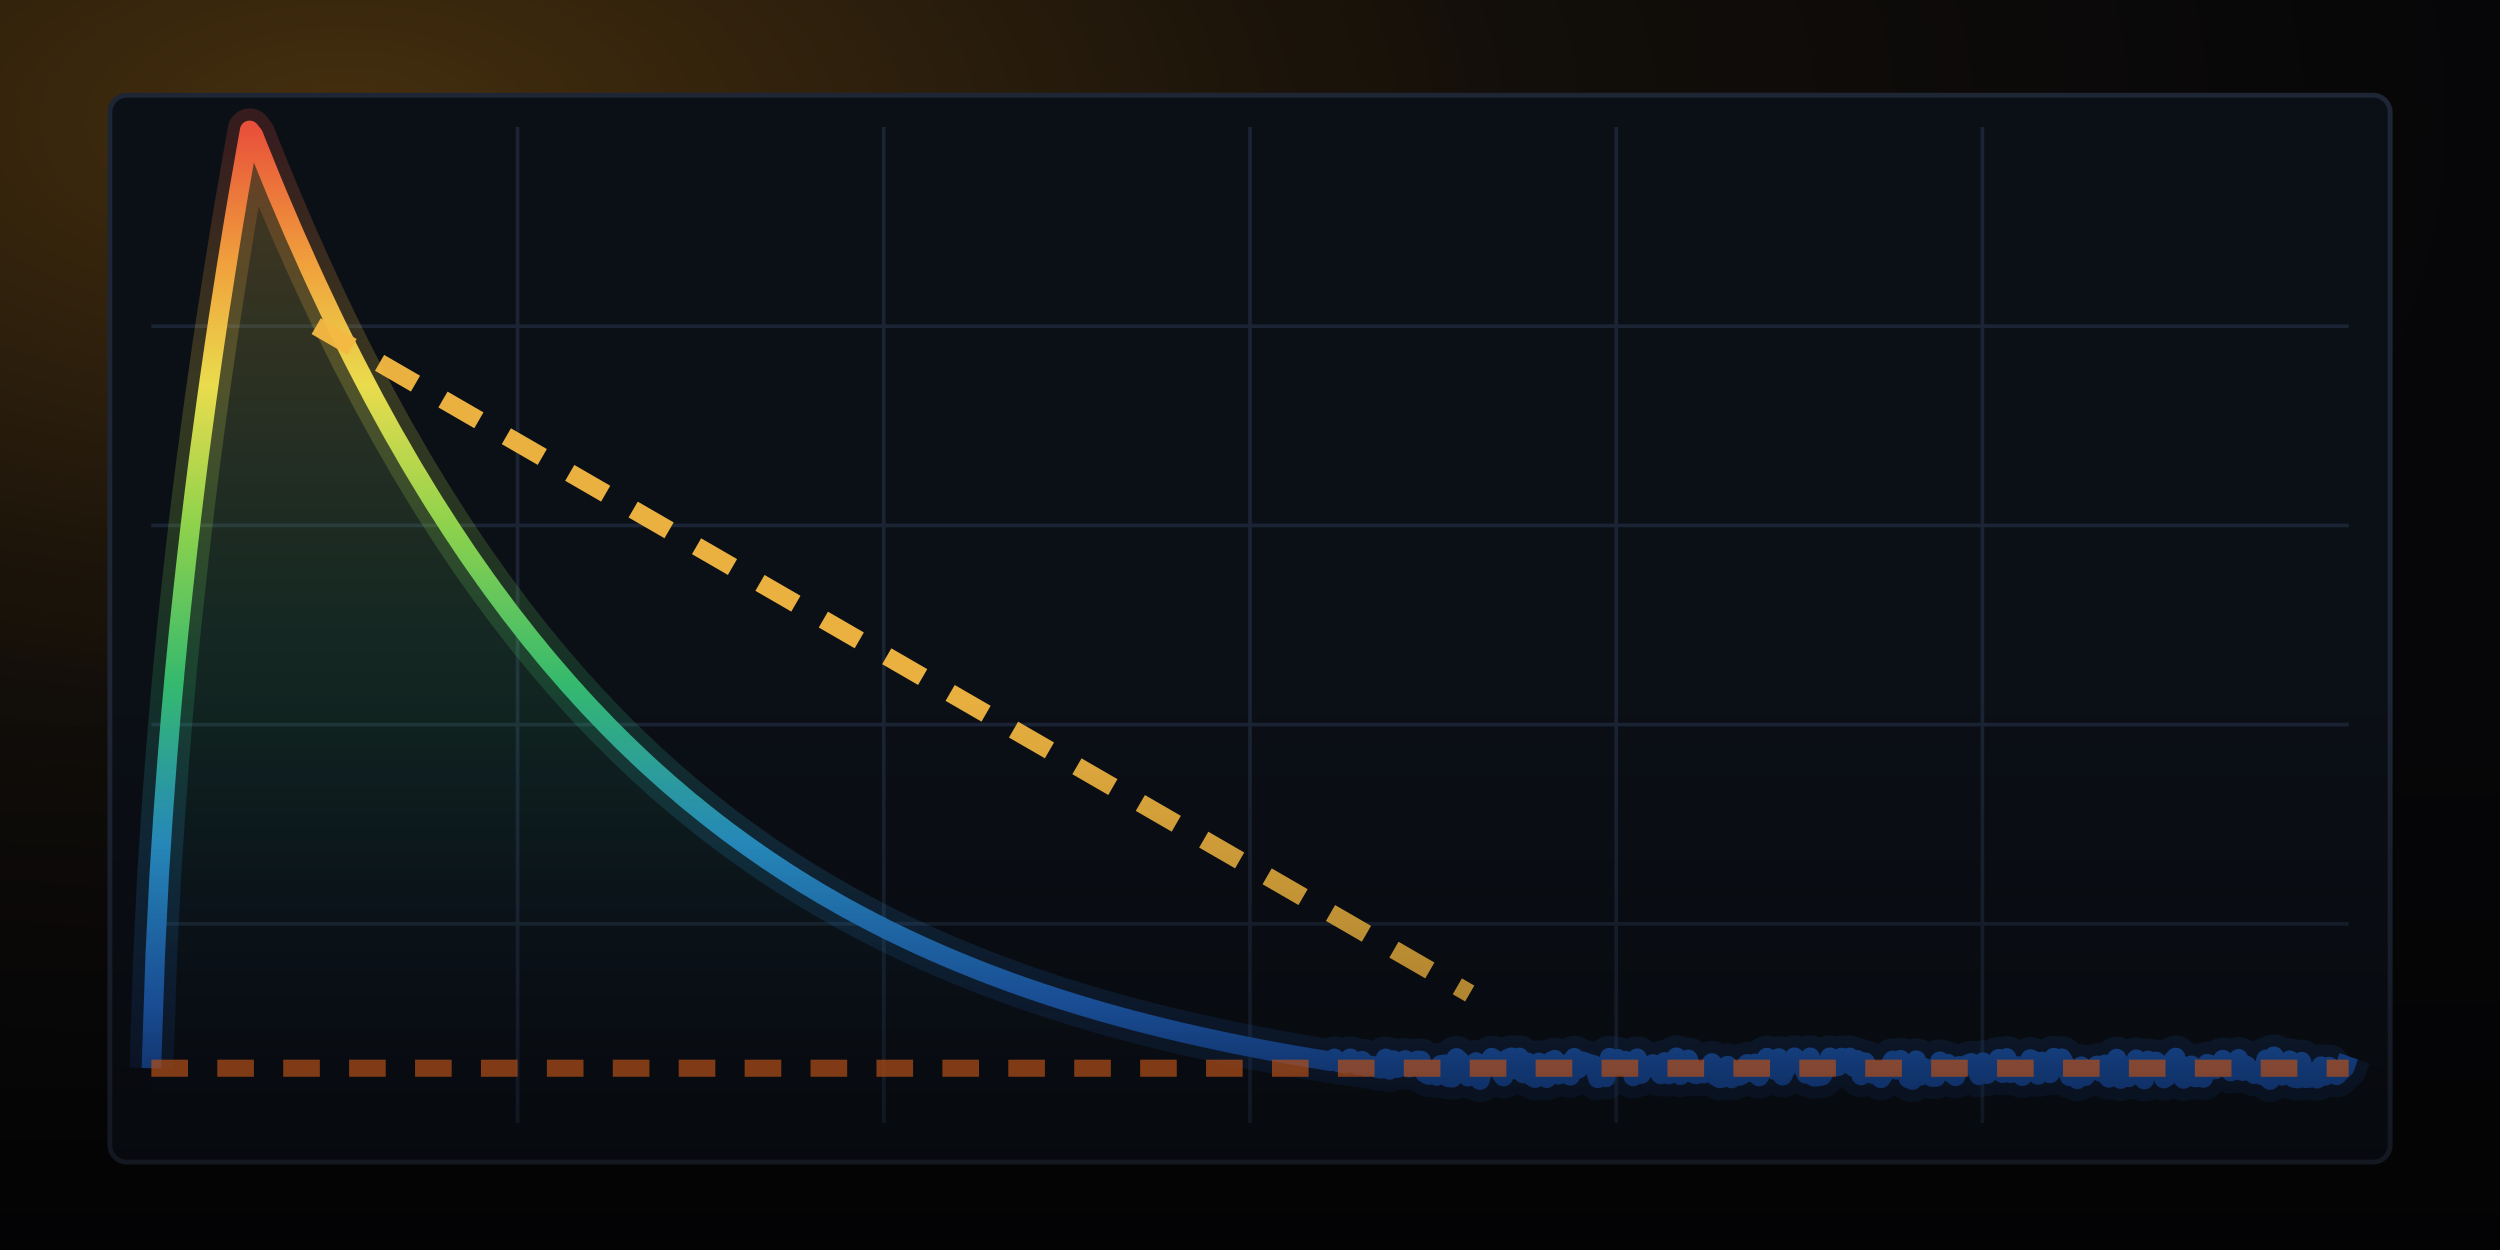
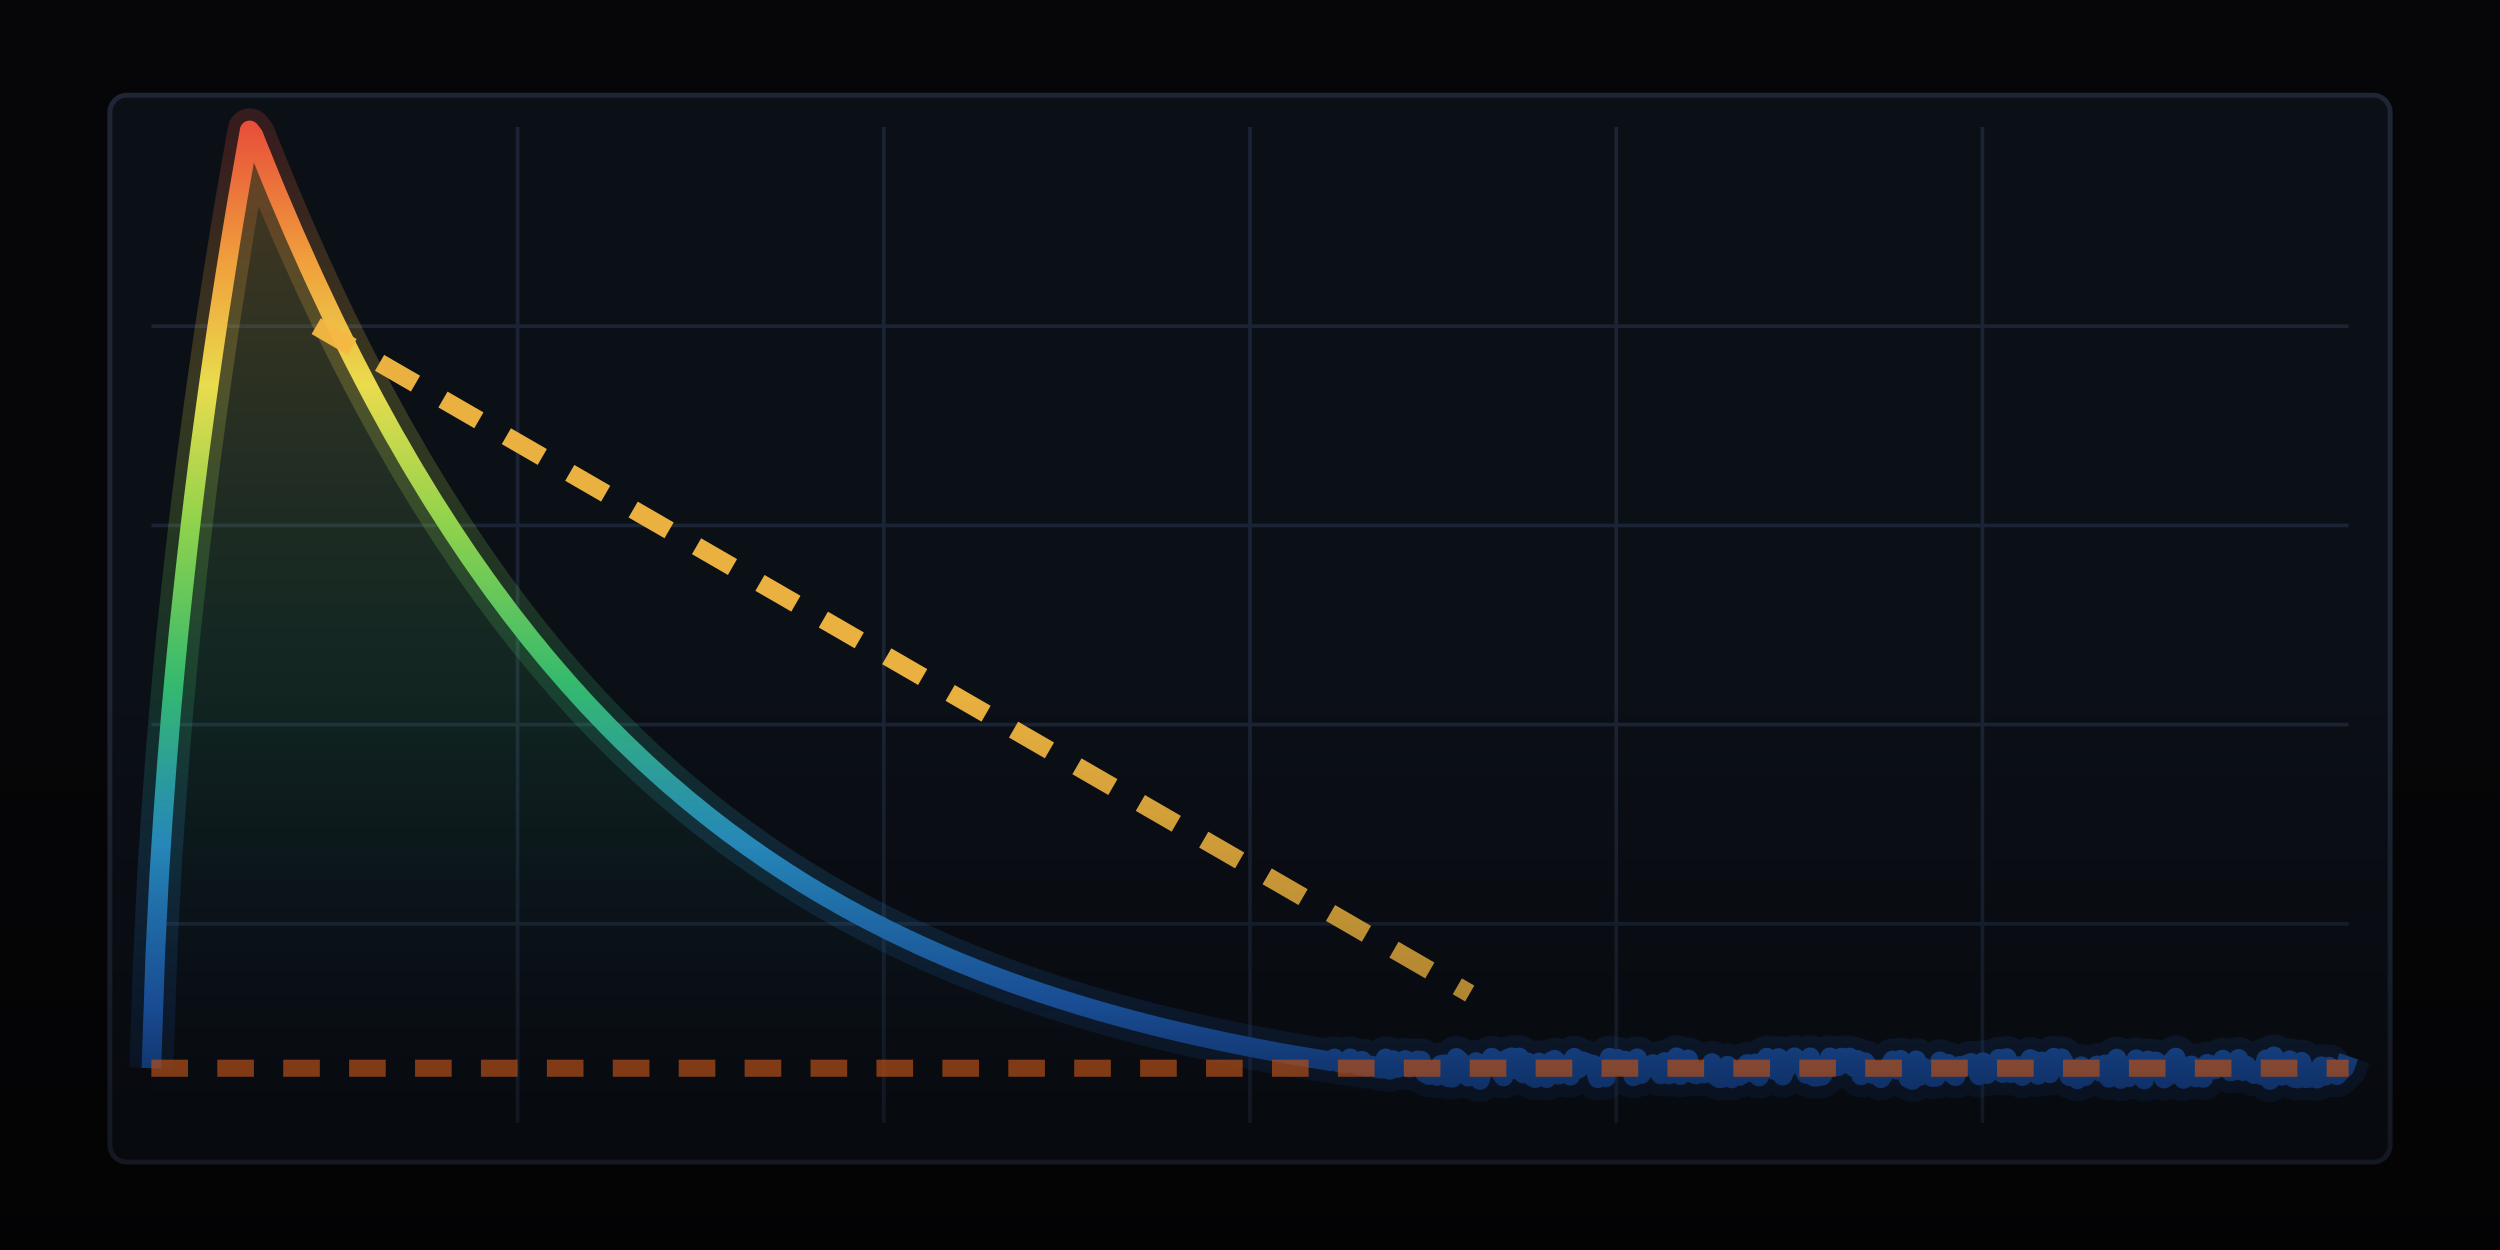
<svg xmlns="http://www.w3.org/2000/svg" preserveAspectRatio="xMidYMid meet" viewBox="0 0 2048 1024" role="img">
  <defs>
    <radialGradient id="amb_b05" cx="14%" cy="10%" r="85%">
      <stop offset="0" stop-color="#f5a020" stop-opacity="0.26" />
      <stop offset="0.55" stop-color="#f5a020" stop-opacity="0.05" />
      <stop offset="1" stop-color="#f5a020" stop-opacity="0" />
    </radialGradient>
    <linearGradient id="vig_b05" x1="0" y1="0" x2="0" y2="1">
      <stop offset="0.55" stop-color="#000" stop-opacity="0" />
      <stop offset="1" stop-color="#000" stop-opacity="0.45" />
    </linearGradient>
    <linearGradient id="lvl_b05" gradientUnits="userSpaceOnUse" x1="0" y1="104" x2="0" y2="920">
      <stop offset="0" stop-color="#e8503a" />
      <stop offset="0.14" stop-color="#f0a23c" />
      <stop offset="0.26" stop-color="#e9dc4d" />
      <stop offset="0.4" stop-color="#8ed24c" />
      <stop offset="0.56" stop-color="#34b96e" />
      <stop offset="0.72" stop-color="#2b9ad2" />
      <stop offset="0.88" stop-color="#2166c4" />
      <stop offset="1" stop-color="#143a86" />
    </linearGradient>
    <linearGradient id="fill_b05" gradientUnits="userSpaceOnUse" x1="0" y1="104" x2="0" y2="920">
      <stop offset="0" stop-color="#f0a23c" stop-opacity="0.28" />
      <stop offset="0.6" stop-color="#34b96e" stop-opacity="0.12" />
      <stop offset="1" stop-color="#2166c4" stop-opacity="0" />
    </linearGradient>
  </defs>
  <rect width="2048" height="1024" fill="#060608" />
-   <rect width="2048" height="1024" fill="url(#amb_b05)" />
  <rect x="90" y="78" width="1868" height="874" rx="14" fill="#0b0f16" stroke="#1e2635" stroke-width="4" />
  <line x1="124" y1="756.8" x2="1924" y2="756.8" stroke="#1b2434" stroke-width="3" />
  <line x1="124" y1="593.6" x2="1924" y2="593.6" stroke="#1b2434" stroke-width="3" />
  <line x1="124" y1="430.4" x2="1924" y2="430.4" stroke="#1b2434" stroke-width="3" />
  <line x1="124" y1="267.2" x2="1924" y2="267.2" stroke="#1b2434" stroke-width="3" />
  <line x1="424" y1="104" x2="424" y2="920" stroke="#1b2434" stroke-width="3" />
  <line x1="724" y1="104" x2="724" y2="920" stroke="#1b2434" stroke-width="3" />
  <line x1="1024" y1="104" x2="1024" y2="920" stroke="#1b2434" stroke-width="3" />
  <line x1="1324" y1="104" x2="1324" y2="920" stroke="#1b2434" stroke-width="3" />
  <line x1="1624" y1="104" x2="1624" y2="920" stroke="#1b2434" stroke-width="3" />
  <path d="M124,875.1L127.2,781.5L130.4,717.3L133.7,666.6L136.9,623.2L140.1,584.4L143.3,549L146.5,516.2L149.8,485.4L153,456.4L156.2,428.7L159.4,402.3L162.6,376.9L165.9,352.4L169.1,328.8L172.3,306L175.5,283.8L178.7,262.2L182,241.2L185.2,220.7L188.4,200.7L191.6,181.1L194.8,162L198.1,143.2L201.3,124.8L204.5,106.8L207.7,110.9L210.9,119.1L214.2,127.1L217.4,135.1L220.6,143L223.8,150.8L227,158.6L230.3,166.3L233.5,173.8L236.7,181.3L239.9,188.8L243.1,196.1L246.4,203.4L249.6,210.6L252.8,217.8L256,224.8L259.2,231.8L262.5,238.8L265.7,245.6L268.9,252.4L272.1,259.1L275.3,265.8L278.6,272.4L281.8,278.9L285,285.3L288.2,291.7L291.4,298L294.7,304.3L297.9,310.5L301.1,316.6L304.3,322.7L307.5,328.7L310.8,334.7L314,340.6L317.2,346.4L320.4,352.2L323.6,357.9L326.9,363.5L330.1,369.1L333.3,374.7L336.5,380.2L339.7,385.6L343,391L346.2,396.3L349.4,401.6L352.6,406.8L355.8,412L359.1,417.1L362.3,422.1L365.5,427.1L368.7,432.1L371.9,437L375.2,441.9L378.4,446.7L381.6,451.5L384.8,456.2L388,460.8L391.3,465.5L394.5,470L397.7,474.6L400.9,479L404.1,483.5L407.4,487.9L410.6,492.2L413.8,496.5L417,500.8L420.2,505L423.5,509.2L426.7,513.3L429.9,517.4L433.1,521.5L436.3,525.5L439.6,529.4L442.8,533.4L446,537.3L449.2,541.1L452.4,544.9L455.7,548.7L458.9,552.4L462.1,556.1L465.3,559.8L468.5,563.4L471.8,567L475,570.6L478.2,574.1L481.4,577.6L484.6,581L487.9,584.4L491.1,587.8L494.3,591.1L497.5,594.5L500.7,597.7L504,601L507.2,604.2L510.4,607.4L513.6,610.5L516.8,613.6L520.1,616.7L523.3,619.8L526.5,622.8L529.7,625.8L532.9,628.7L536.2,631.7L539.4,634.6L542.6,637.4L545.8,640.3L549,643.1L552.3,645.9L555.5,648.6L558.7,651.4L561.9,654.1L565.1,656.8L568.4,659.4L571.6,662L574.8,664.6L578,667.2L581.2,669.7L584.5,672.3L587.7,674.8L590.9,677.2L594.1,679.7L597.3,682.1L600.6,684.5L603.8,686.8L607,689.2L610.2,691.5L613.4,693.8L616.7,696.1L619.9,698.3L623.1,700.6L626.3,702.8L629.5,705L632.8,707.1L636,709.3L639.2,711.4L642.4,713.5L645.6,715.6L648.9,717.6L652.1,719.7L655.3,721.7L658.5,723.7L661.7,725.7L665,727.6L668.2,729.6L671.4,731.5L674.6,733.4L677.8,735.2L681.1,737.1L684.3,738.9L687.5,740.8L690.7,742.6L693.9,744.4L697.2,746.1L700.4,747.9L703.6,749.6L706.8,751.3L710,753L713.3,754.7L716.5,756.4L719.7,758L722.9,759.6L726.1,761.3L729.4,762.9L732.6,764.4L735.8,766L739,767.5L742.2,769.1L745.5,770.6L748.7,772.1L751.9,773.6L755.1,775.1L758.3,776.5L761.6,778L764.8,779.4L768,780.8L771.2,782.2L774.4,783.6L777.7,785L780.9,786.3L784.1,787.7L787.3,789L790.5,790.3L793.8,791.6L797,792.9L800.2,794.2L803.4,795.5L806.6,796.7L809.9,798L813.1,799.2L816.3,800.4L819.5,801.6L822.7,802.8L826,804L829.2,805.2L832.4,806.3L835.6,807.5L838.8,808.6L842.1,809.7L845.3,810.8L848.5,811.9L851.7,813L854.9,814.1L858.2,815.1L861.4,816.2L864.6,817.2L867.8,818.3L871,819.3L874.3,820.3L877.5,821.3L880.7,822.3L883.9,823.3L887.1,824.3L890.4,825.2L893.6,826.2L896.8,827.1L900,828.1L903.2,829L906.5,829.9L909.7,830.8L912.9,831.7L916.1,832.6L919.3,833.5L922.6,834.3L925.8,835.2L929,836.1L932.2,836.9L935.4,837.7L938.7,838.6L941.9,839.4L945.1,840.2L948.3,841L951.5,841.8L954.8,842.6L958,843.4L961.2,844.1L964.4,844.9L967.6,845.7L970.9,846.4L974.1,847.1L977.3,847.9L980.5,848.6L983.7,849.3L987,850L990.2,850.7L993.4,851.4L996.6,852.1L999.8,852.8L1003.1,853.5L1006.3,854.2L1009.5,854.8L1012.7,855.5L1015.9,856.1L1019.2,856.8L1022.4,857.4L1025.6,858L1028.8,858.7L1032.1,859.3L1035.3,859.9L1038.5,860.5L1041.7,861.1L1044.9,861.7L1048.2,862.3L1051.4,862.9L1054.6,863.4L1057.8,864L1061,864.6L1064.3,865.1L1067.5,865.7L1070.7,866.2L1073.9,866.8L1077.1,867.3L1080.4,867.8L1083.6,868.3L1086.8,868.9L1090,869.4L1093.2,867L1096.5,870.4L1099.7,870.9L1102.9,871.4L1106.1,866.9L1109.3,870.4L1112.6,872.8L1115.8,868.9L1119,873.8L1122.2,872.7L1125.4,873.2L1128.7,875.2L1131.9,875.6L1135.1,867L1138.3,876.5L1141.5,868.4L1144.8,875L1148,872.3L1151.2,868.3L1154.4,874.8L1157.6,871L1160.9,868.7L1164.1,868.8L1167.3,879L1170.5,880.7L1173.7,876.7L1177,881.5L1180.2,872.3L1183.4,871.8L1186.6,882.6L1189.8,882.9L1193.1,866.6L1196.3,869.5L1199.5,875.3L1202.7,882.1L1205.9,873.6L1209.2,870L1212.4,884.8L1215.6,873.3L1218.8,871.2L1222,866.4L1225.3,868.4L1228.5,877.3L1231.7,881.9L1234.9,867.4L1238.1,866.1L1241.4,876.2L1244.6,866.2L1247.8,879.4L1251,870.1L1254.2,881.2L1257.5,883.3L1260.7,870.3L1263.9,878L1267.1,883.3L1270.3,869.7L1273.6,868.1L1276.8,880.5L1280,879.3L1283.2,871.6L1286.4,881.3L1289.7,866.5L1292.9,875.6L1296.1,869.3L1299.3,870.4L1302.5,871.6L1305.8,872.4L1309,883.4L1312.2,880.8L1315.4,882.7L1318.6,866.4L1321.9,873.2L1325.1,867.3L1328.3,873.1L1331.5,868.8L1334.7,870.5L1338,881.8L1341.2,866.9L1344.4,879.9L1347.6,873.4L1350.8,874L1354.1,871.6L1357.3,875.3L1360.5,880.2L1363.7,869.9L1366.9,880.3L1370.2,873.8L1373.4,866.1L1376.6,880.8L1379.8,871L1383,867.8L1386.3,879.1L1389.5,880.2L1392.7,878.2L1395.9,879.5L1399.1,877L1402.4,870.8L1405.6,881.5L1408.8,883.5L1412,882.8L1415.2,872.9L1418.5,883.5L1421.7,878.8L1424.9,881.5L1428.1,879.6L1431.3,871.5L1434.6,878.4L1437.8,871.1L1441,881.9L1444.2,876.1L1447.4,866.4L1450.7,871.8L1453.9,876.7L1457.1,866.7L1460.3,881.2L1463.5,874.4L1466.8,870.6L1470,866.1L1473.2,872.1L1476.4,872.8L1479.6,879.8L1482.9,866.1L1486.1,882.1L1489.3,881.9L1492.5,881.3L1495.7,876L1499,866.1L1502.2,870.9L1505.4,873.7L1508.6,866.3L1511.8,871.3L1515.1,866.2L1518.3,874L1521.5,868.2L1524.7,881L1527.9,870.1L1531.2,877.4L1534.4,880L1537.6,876.9L1540.8,883.4L1544,878.8L1547.3,874.1L1550.5,868.7L1553.7,876.4L1556.9,868.1L1560.1,872.2L1563.4,883.4L1566.6,884.8L1569.8,868.5L1573,881.4L1576.2,874.7L1579.5,876.1L1582.7,882.3L1585.9,882.3L1589.1,869.4L1592.3,873.6L1595.6,871.3L1598.8,879.2L1602,881.7L1605.2,873.1L1608.4,873.8L1611.7,871.8L1614.9,870.7L1618.1,874L1621.3,881L1624.5,870.1L1627.8,880L1631,875.2L1634.2,873.3L1637.4,867.3L1640.6,879.2L1643.9,866.7L1647.1,879.2L1650.3,875.9L1653.5,873.3L1656.7,881.6L1660,878.4L1663.2,867.5L1666.4,869L1669.6,880.6L1672.8,869.5L1676.1,878L1679.3,879.3L1682.5,866.4L1685.7,873L1688.9,866.9L1692.2,872.9L1695.4,881.7L1698.6,877.1L1701.8,884.2L1705,873.4L1708.3,881.6L1711.5,876.3L1714.7,876.2L1717.9,872.7L1721.1,878.3L1724.4,871.9L1727.6,883L1730.8,875.4L1734,867.2L1737.2,884L1740.5,881.6L1743.7,882.6L1746.9,873.6L1750.1,867.7L1753.3,872.6L1756.6,884.4L1759.8,868.7L1763,874L1766.2,869.5L1769.4,872.6L1772.7,883.6L1775.9,881.4L1779.1,870L1782.3,866.3L1785.5,879.9L1788.8,883.9L1792,873.8L1795.2,872.7L1798.4,882.7L1801.6,882.2L1804.9,883.1L1808.1,871.4L1811.3,872.5L1814.5,876.2L1817.7,872.9L1821,868L1824.2,873.7L1827.4,877.8L1830.6,876.8L1833.8,867.4L1837.1,877.5L1840.3,872.9L1843.5,877.5L1846.7,880L1849.9,878.5L1853.2,881L1856.4,867.8L1859.6,884.8L1862.8,865.3L1866,879.3L1869.3,881.4L1872.5,880L1875.7,868.5L1878.9,883L1882.1,883.6L1885.4,869.7L1888.6,883.4L1891.8,883.1L1895,882.6L1898.2,883.7L1901.5,873.4L1904.7,881.4L1907.9,873.7L1911.1,879.6L1914.3,880.9L1917.6,877.4L1920.8,874.6L1924,865.3L1924,920L124,920Z" fill="url(#fill_b05)" />
  <path d="M124,875.1L127.2,781.5L130.4,717.3L133.7,666.6L136.9,623.2L140.1,584.4L143.3,549L146.5,516.2L149.8,485.4L153,456.4L156.2,428.7L159.4,402.3L162.6,376.9L165.9,352.4L169.1,328.8L172.3,306L175.5,283.8L178.7,262.2L182,241.2L185.2,220.7L188.4,200.7L191.6,181.1L194.8,162L198.1,143.2L201.3,124.8L204.5,106.8L207.7,110.9L210.9,119.1L214.2,127.1L217.4,135.1L220.6,143L223.8,150.8L227,158.6L230.3,166.3L233.5,173.8L236.7,181.3L239.9,188.8L243.1,196.1L246.4,203.4L249.6,210.6L252.8,217.8L256,224.8L259.2,231.8L262.5,238.8L265.7,245.6L268.9,252.4L272.1,259.1L275.3,265.8L278.6,272.4L281.8,278.9L285,285.3L288.2,291.7L291.4,298L294.7,304.3L297.9,310.5L301.1,316.6L304.3,322.7L307.5,328.7L310.8,334.7L314,340.6L317.2,346.4L320.4,352.2L323.6,357.9L326.9,363.5L330.1,369.1L333.3,374.7L336.5,380.2L339.7,385.6L343,391L346.2,396.3L349.4,401.6L352.6,406.8L355.8,412L359.1,417.1L362.3,422.1L365.5,427.1L368.7,432.1L371.9,437L375.2,441.9L378.4,446.7L381.6,451.5L384.8,456.2L388,460.8L391.3,465.5L394.5,470L397.7,474.6L400.9,479L404.1,483.5L407.4,487.9L410.6,492.2L413.8,496.5L417,500.8L420.2,505L423.5,509.2L426.7,513.3L429.9,517.4L433.1,521.5L436.3,525.5L439.6,529.4L442.8,533.4L446,537.3L449.2,541.1L452.4,544.9L455.7,548.7L458.9,552.4L462.1,556.1L465.3,559.8L468.5,563.4L471.8,567L475,570.6L478.2,574.1L481.4,577.6L484.6,581L487.9,584.4L491.1,587.8L494.3,591.1L497.5,594.5L500.7,597.7L504,601L507.2,604.2L510.4,607.4L513.6,610.5L516.8,613.6L520.1,616.7L523.3,619.8L526.5,622.8L529.7,625.8L532.9,628.7L536.2,631.7L539.4,634.6L542.6,637.4L545.8,640.3L549,643.1L552.3,645.9L555.5,648.6L558.7,651.4L561.9,654.1L565.1,656.8L568.4,659.4L571.6,662L574.8,664.6L578,667.2L581.2,669.7L584.5,672.3L587.7,674.8L590.9,677.2L594.1,679.7L597.3,682.1L600.6,684.5L603.8,686.8L607,689.2L610.2,691.5L613.4,693.8L616.7,696.1L619.9,698.3L623.1,700.6L626.3,702.8L629.5,705L632.8,707.1L636,709.3L639.2,711.4L642.4,713.5L645.6,715.6L648.9,717.6L652.1,719.7L655.3,721.7L658.5,723.7L661.7,725.7L665,727.6L668.2,729.6L671.4,731.5L674.6,733.4L677.8,735.2L681.1,737.1L684.3,738.9L687.5,740.8L690.7,742.6L693.9,744.4L697.2,746.1L700.4,747.9L703.6,749.6L706.8,751.3L710,753L713.3,754.7L716.5,756.4L719.7,758L722.9,759.6L726.1,761.3L729.4,762.9L732.6,764.4L735.8,766L739,767.5L742.2,769.1L745.5,770.6L748.7,772.1L751.9,773.6L755.1,775.1L758.3,776.5L761.6,778L764.8,779.4L768,780.8L771.2,782.2L774.4,783.6L777.7,785L780.9,786.3L784.1,787.7L787.3,789L790.5,790.3L793.8,791.6L797,792.9L800.2,794.2L803.4,795.5L806.6,796.7L809.9,798L813.1,799.2L816.3,800.4L819.5,801.6L822.7,802.8L826,804L829.2,805.2L832.4,806.3L835.6,807.5L838.8,808.6L842.1,809.7L845.3,810.8L848.5,811.9L851.7,813L854.9,814.1L858.2,815.1L861.4,816.2L864.6,817.2L867.8,818.3L871,819.3L874.3,820.3L877.5,821.3L880.7,822.3L883.9,823.3L887.1,824.3L890.4,825.2L893.6,826.2L896.8,827.1L900,828.1L903.2,829L906.5,829.9L909.7,830.8L912.9,831.7L916.1,832.6L919.3,833.5L922.6,834.3L925.8,835.2L929,836.1L932.2,836.9L935.4,837.7L938.7,838.6L941.9,839.4L945.1,840.2L948.3,841L951.5,841.8L954.8,842.6L958,843.4L961.2,844.1L964.4,844.9L967.6,845.7L970.9,846.4L974.1,847.1L977.3,847.9L980.5,848.6L983.7,849.3L987,850L990.2,850.7L993.4,851.4L996.6,852.1L999.8,852.8L1003.1,853.5L1006.3,854.2L1009.5,854.8L1012.7,855.5L1015.9,856.1L1019.2,856.8L1022.4,857.4L1025.6,858L1028.8,858.7L1032.1,859.3L1035.3,859.9L1038.5,860.5L1041.7,861.1L1044.9,861.7L1048.2,862.3L1051.4,862.9L1054.6,863.4L1057.8,864L1061,864.6L1064.3,865.1L1067.5,865.7L1070.7,866.2L1073.9,866.8L1077.1,867.3L1080.4,867.8L1083.6,868.3L1086.8,868.9L1090,869.4L1093.2,867L1096.5,870.4L1099.7,870.9L1102.9,871.4L1106.1,866.9L1109.3,870.4L1112.6,872.8L1115.8,868.9L1119,873.8L1122.2,872.7L1125.4,873.2L1128.7,875.2L1131.9,875.6L1135.1,867L1138.3,876.5L1141.5,868.4L1144.8,875L1148,872.3L1151.2,868.3L1154.4,874.8L1157.6,871L1160.9,868.7L1164.1,868.8L1167.3,879L1170.5,880.7L1173.7,876.7L1177,881.5L1180.2,872.3L1183.4,871.8L1186.6,882.6L1189.8,882.9L1193.1,866.6L1196.3,869.5L1199.5,875.3L1202.7,882.1L1205.9,873.6L1209.2,870L1212.4,884.8L1215.6,873.3L1218.8,871.2L1222,866.4L1225.3,868.4L1228.5,877.3L1231.7,881.9L1234.9,867.4L1238.1,866.1L1241.4,876.2L1244.6,866.2L1247.8,879.4L1251,870.1L1254.2,881.2L1257.5,883.3L1260.7,870.3L1263.9,878L1267.1,883.3L1270.3,869.7L1273.6,868.1L1276.8,880.5L1280,879.3L1283.2,871.6L1286.4,881.3L1289.7,866.5L1292.9,875.6L1296.1,869.3L1299.3,870.4L1302.5,871.6L1305.8,872.4L1309,883.4L1312.2,880.8L1315.4,882.7L1318.6,866.4L1321.9,873.2L1325.1,867.3L1328.3,873.1L1331.5,868.8L1334.7,870.5L1338,881.8L1341.2,866.9L1344.4,879.9L1347.6,873.4L1350.8,874L1354.1,871.6L1357.3,875.3L1360.5,880.2L1363.7,869.9L1366.9,880.3L1370.2,873.8L1373.4,866.1L1376.6,880.8L1379.8,871L1383,867.8L1386.3,879.1L1389.5,880.2L1392.7,878.2L1395.9,879.5L1399.1,877L1402.4,870.8L1405.6,881.5L1408.8,883.5L1412,882.8L1415.2,872.9L1418.5,883.5L1421.7,878.8L1424.9,881.5L1428.1,879.6L1431.3,871.5L1434.6,878.4L1437.8,871.1L1441,881.9L1444.2,876.1L1447.4,866.4L1450.7,871.8L1453.9,876.7L1457.1,866.7L1460.3,881.2L1463.5,874.4L1466.8,870.6L1470,866.1L1473.2,872.1L1476.4,872.8L1479.6,879.8L1482.9,866.1L1486.1,882.1L1489.3,881.9L1492.5,881.3L1495.7,876L1499,866.1L1502.2,870.9L1505.4,873.7L1508.6,866.3L1511.8,871.3L1515.1,866.2L1518.3,874L1521.5,868.2L1524.7,881L1527.9,870.1L1531.2,877.4L1534.4,880L1537.6,876.9L1540.8,883.4L1544,878.8L1547.3,874.1L1550.5,868.7L1553.7,876.4L1556.9,868.1L1560.1,872.2L1563.4,883.4L1566.6,884.8L1569.8,868.5L1573,881.4L1576.2,874.7L1579.5,876.1L1582.7,882.3L1585.9,882.3L1589.1,869.4L1592.3,873.6L1595.6,871.3L1598.8,879.2L1602,881.7L1605.2,873.1L1608.4,873.8L1611.7,871.8L1614.9,870.7L1618.1,874L1621.3,881L1624.5,870.1L1627.8,880L1631,875.2L1634.2,873.3L1637.4,867.3L1640.6,879.2L1643.9,866.7L1647.1,879.2L1650.3,875.9L1653.5,873.3L1656.7,881.6L1660,878.4L1663.2,867.5L1666.4,869L1669.6,880.6L1672.8,869.5L1676.1,878L1679.3,879.3L1682.5,866.4L1685.7,873L1688.9,866.9L1692.2,872.9L1695.4,881.7L1698.6,877.1L1701.8,884.2L1705,873.4L1708.3,881.6L1711.5,876.3L1714.7,876.2L1717.9,872.7L1721.1,878.3L1724.4,871.9L1727.6,883L1730.8,875.4L1734,867.2L1737.2,884L1740.5,881.6L1743.7,882.6L1746.9,873.6L1750.1,867.7L1753.3,872.6L1756.6,884.4L1759.8,868.7L1763,874L1766.2,869.5L1769.4,872.6L1772.7,883.6L1775.9,881.4L1779.1,870L1782.3,866.3L1785.5,879.9L1788.8,883.9L1792,873.8L1795.2,872.7L1798.4,882.7L1801.6,882.2L1804.9,883.1L1808.1,871.4L1811.3,872.5L1814.5,876.2L1817.7,872.9L1821,868L1824.2,873.7L1827.4,877.8L1830.6,876.8L1833.8,867.4L1837.1,877.5L1840.3,872.9L1843.5,877.5L1846.7,880L1849.9,878.5L1853.2,881L1856.4,867.8L1859.6,884.8L1862.8,865.3L1866,879.3L1869.3,881.4L1872.5,880L1875.7,868.5L1878.9,883L1882.1,883.6L1885.4,869.7L1888.6,883.4L1891.8,883.1L1895,882.6L1898.2,883.7L1901.5,873.4L1904.7,881.4L1907.9,873.7L1911.1,879.6L1914.3,880.9L1917.6,877.4L1920.8,874.6L1924,865.3" fill="none" stroke="url(#lvl_b05)" stroke-width="36" opacity="0.2" stroke-linejoin="round" />
  <path d="M124,875.1L127.2,781.5L130.4,717.3L133.7,666.6L136.9,623.2L140.1,584.4L143.3,549L146.5,516.2L149.8,485.4L153,456.4L156.2,428.7L159.4,402.3L162.6,376.9L165.9,352.4L169.1,328.8L172.3,306L175.5,283.8L178.7,262.2L182,241.2L185.2,220.7L188.4,200.7L191.6,181.1L194.8,162L198.1,143.2L201.3,124.8L204.5,106.8L207.7,110.9L210.9,119.1L214.2,127.1L217.4,135.1L220.6,143L223.8,150.8L227,158.6L230.3,166.3L233.5,173.8L236.7,181.3L239.9,188.8L243.1,196.1L246.4,203.4L249.6,210.6L252.8,217.8L256,224.8L259.2,231.8L262.5,238.8L265.7,245.6L268.9,252.4L272.1,259.1L275.3,265.8L278.6,272.4L281.8,278.9L285,285.3L288.2,291.7L291.4,298L294.7,304.3L297.9,310.5L301.1,316.6L304.3,322.7L307.5,328.7L310.8,334.7L314,340.6L317.2,346.4L320.4,352.2L323.6,357.9L326.9,363.5L330.1,369.1L333.3,374.7L336.5,380.2L339.7,385.6L343,391L346.2,396.3L349.4,401.6L352.6,406.8L355.8,412L359.1,417.1L362.3,422.1L365.5,427.1L368.7,432.1L371.9,437L375.2,441.9L378.4,446.7L381.6,451.5L384.8,456.2L388,460.8L391.3,465.5L394.5,470L397.7,474.6L400.9,479L404.1,483.5L407.4,487.9L410.6,492.2L413.8,496.5L417,500.8L420.2,505L423.5,509.2L426.7,513.3L429.9,517.4L433.1,521.5L436.3,525.5L439.6,529.4L442.8,533.4L446,537.3L449.2,541.1L452.4,544.9L455.7,548.7L458.9,552.4L462.1,556.1L465.3,559.8L468.5,563.4L471.8,567L475,570.6L478.2,574.1L481.4,577.6L484.6,581L487.9,584.4L491.1,587.8L494.3,591.1L497.5,594.5L500.7,597.7L504,601L507.2,604.2L510.4,607.4L513.6,610.5L516.8,613.6L520.1,616.7L523.3,619.8L526.5,622.8L529.7,625.8L532.9,628.7L536.2,631.7L539.4,634.6L542.6,637.4L545.8,640.3L549,643.1L552.3,645.9L555.5,648.6L558.7,651.4L561.9,654.1L565.1,656.8L568.4,659.4L571.6,662L574.8,664.6L578,667.2L581.2,669.7L584.5,672.3L587.7,674.8L590.9,677.2L594.1,679.7L597.3,682.1L600.6,684.5L603.8,686.8L607,689.2L610.2,691.5L613.4,693.8L616.7,696.1L619.9,698.3L623.1,700.6L626.3,702.8L629.5,705L632.8,707.1L636,709.3L639.2,711.4L642.4,713.5L645.6,715.6L648.9,717.6L652.1,719.7L655.3,721.7L658.5,723.7L661.7,725.7L665,727.6L668.2,729.6L671.4,731.5L674.6,733.4L677.8,735.2L681.1,737.1L684.3,738.9L687.5,740.8L690.7,742.6L693.9,744.4L697.2,746.1L700.4,747.9L703.6,749.6L706.8,751.3L710,753L713.3,754.7L716.5,756.4L719.7,758L722.9,759.6L726.1,761.3L729.4,762.9L732.6,764.4L735.8,766L739,767.5L742.2,769.1L745.5,770.6L748.7,772.1L751.9,773.6L755.1,775.1L758.3,776.5L761.6,778L764.8,779.4L768,780.8L771.2,782.2L774.4,783.6L777.7,785L780.9,786.3L784.1,787.7L787.3,789L790.5,790.3L793.8,791.6L797,792.9L800.2,794.2L803.4,795.5L806.6,796.7L809.9,798L813.1,799.2L816.3,800.4L819.5,801.6L822.7,802.8L826,804L829.2,805.2L832.4,806.3L835.6,807.5L838.8,808.6L842.1,809.7L845.3,810.8L848.5,811.9L851.7,813L854.9,814.1L858.2,815.1L861.4,816.2L864.6,817.2L867.8,818.3L871,819.3L874.3,820.3L877.5,821.3L880.7,822.3L883.9,823.3L887.1,824.3L890.4,825.2L893.6,826.2L896.8,827.1L900,828.1L903.2,829L906.5,829.9L909.7,830.8L912.9,831.7L916.1,832.6L919.3,833.5L922.6,834.3L925.8,835.2L929,836.1L932.2,836.9L935.4,837.7L938.7,838.6L941.9,839.4L945.1,840.2L948.3,841L951.5,841.8L954.8,842.6L958,843.4L961.2,844.1L964.4,844.9L967.6,845.7L970.9,846.4L974.1,847.1L977.3,847.9L980.5,848.6L983.7,849.3L987,850L990.2,850.7L993.4,851.4L996.6,852.1L999.8,852.8L1003.1,853.5L1006.3,854.2L1009.5,854.8L1012.7,855.5L1015.9,856.1L1019.2,856.8L1022.4,857.4L1025.6,858L1028.8,858.7L1032.1,859.3L1035.3,859.9L1038.5,860.5L1041.7,861.1L1044.9,861.7L1048.2,862.3L1051.4,862.9L1054.6,863.4L1057.8,864L1061,864.6L1064.3,865.1L1067.5,865.7L1070.7,866.2L1073.9,866.8L1077.1,867.3L1080.4,867.8L1083.6,868.3L1086.8,868.9L1090,869.4L1093.2,867L1096.5,870.4L1099.7,870.9L1102.9,871.4L1106.1,866.9L1109.3,870.4L1112.6,872.8L1115.8,868.9L1119,873.8L1122.2,872.7L1125.4,873.2L1128.7,875.2L1131.9,875.6L1135.1,867L1138.3,876.5L1141.5,868.4L1144.8,875L1148,872.3L1151.2,868.3L1154.4,874.8L1157.6,871L1160.9,868.7L1164.1,868.8L1167.3,879L1170.5,880.7L1173.7,876.7L1177,881.5L1180.2,872.3L1183.4,871.8L1186.6,882.6L1189.8,882.9L1193.1,866.6L1196.3,869.5L1199.5,875.3L1202.7,882.1L1205.9,873.6L1209.2,870L1212.4,884.8L1215.6,873.3L1218.8,871.2L1222,866.4L1225.3,868.4L1228.5,877.3L1231.7,881.9L1234.9,867.4L1238.1,866.1L1241.4,876.2L1244.6,866.2L1247.8,879.4L1251,870.1L1254.2,881.2L1257.5,883.3L1260.7,870.3L1263.9,878L1267.1,883.3L1270.3,869.7L1273.6,868.1L1276.8,880.5L1280,879.3L1283.2,871.6L1286.4,881.3L1289.7,866.5L1292.9,875.6L1296.1,869.3L1299.3,870.4L1302.5,871.6L1305.8,872.4L1309,883.4L1312.2,880.8L1315.4,882.7L1318.6,866.4L1321.9,873.2L1325.1,867.3L1328.3,873.1L1331.5,868.8L1334.7,870.5L1338,881.8L1341.2,866.9L1344.4,879.9L1347.6,873.4L1350.8,874L1354.1,871.6L1357.3,875.3L1360.5,880.2L1363.7,869.9L1366.9,880.3L1370.2,873.8L1373.4,866.1L1376.6,880.8L1379.8,871L1383,867.8L1386.3,879.1L1389.5,880.2L1392.7,878.2L1395.9,879.5L1399.1,877L1402.4,870.8L1405.6,881.5L1408.8,883.5L1412,882.8L1415.2,872.9L1418.5,883.5L1421.7,878.8L1424.9,881.5L1428.1,879.6L1431.3,871.5L1434.6,878.4L1437.8,871.1L1441,881.9L1444.2,876.1L1447.4,866.4L1450.7,871.8L1453.9,876.7L1457.1,866.7L1460.3,881.2L1463.5,874.4L1466.8,870.6L1470,866.1L1473.2,872.1L1476.4,872.8L1479.6,879.8L1482.9,866.1L1486.1,882.1L1489.3,881.9L1492.5,881.3L1495.7,876L1499,866.1L1502.2,870.9L1505.4,873.7L1508.6,866.3L1511.8,871.3L1515.1,866.2L1518.3,874L1521.5,868.2L1524.7,881L1527.9,870.1L1531.2,877.4L1534.4,880L1537.6,876.9L1540.8,883.4L1544,878.8L1547.3,874.1L1550.5,868.7L1553.7,876.4L1556.9,868.1L1560.1,872.2L1563.4,883.4L1566.6,884.8L1569.8,868.5L1573,881.4L1576.2,874.7L1579.5,876.1L1582.7,882.3L1585.9,882.3L1589.1,869.4L1592.3,873.6L1595.6,871.3L1598.8,879.2L1602,881.7L1605.2,873.1L1608.4,873.8L1611.7,871.8L1614.9,870.7L1618.1,874L1621.3,881L1624.5,870.1L1627.8,880L1631,875.2L1634.2,873.3L1637.4,867.3L1640.6,879.2L1643.9,866.7L1647.1,879.2L1650.3,875.9L1653.5,873.3L1656.7,881.6L1660,878.4L1663.2,867.5L1666.4,869L1669.6,880.6L1672.8,869.5L1676.1,878L1679.3,879.3L1682.5,866.4L1685.7,873L1688.9,866.9L1692.2,872.9L1695.4,881.7L1698.6,877.1L1701.8,884.2L1705,873.4L1708.3,881.6L1711.5,876.3L1714.7,876.2L1717.9,872.7L1721.1,878.3L1724.4,871.9L1727.6,883L1730.8,875.4L1734,867.2L1737.2,884L1740.5,881.6L1743.7,882.6L1746.9,873.6L1750.1,867.7L1753.3,872.6L1756.6,884.4L1759.8,868.7L1763,874L1766.2,869.5L1769.4,872.6L1772.7,883.6L1775.9,881.4L1779.1,870L1782.3,866.3L1785.5,879.9L1788.8,883.9L1792,873.8L1795.2,872.7L1798.4,882.7L1801.6,882.2L1804.9,883.1L1808.1,871.4L1811.3,872.5L1814.5,876.2L1817.7,872.9L1821,868L1824.2,873.7L1827.4,877.8L1830.6,876.8L1833.8,867.4L1837.1,877.5L1840.3,872.9L1843.5,877.5L1846.7,880L1849.9,878.5L1853.2,881L1856.4,867.8L1859.6,884.8L1862.8,865.3L1866,879.3L1869.3,881.4L1872.5,880L1875.7,868.5L1878.9,883L1882.1,883.6L1885.4,869.7L1888.6,883.4L1891.8,883.1L1895,882.6L1898.2,883.7L1901.5,873.4L1904.7,881.4L1907.9,873.7L1911.1,879.6L1914.3,880.9L1917.6,877.4L1920.8,874.6L1924,865.3" fill="none" stroke="url(#lvl_b05)" stroke-width="16" stroke-linejoin="round" />
  <line x1="124" y1="875.1" x2="1924" y2="875.1" stroke="#ff6f22" stroke-width="14" stroke-dasharray="30 24" opacity="0.7" />
  <line x1="259" y1="267.2" x2="1204" y2="813.9" stroke="#f5b942" stroke-width="15" stroke-dasharray="34 26" opacity="0.95" />
  <rect width="2048" height="1024" fill="url(#vig_b05)" />
</svg>
